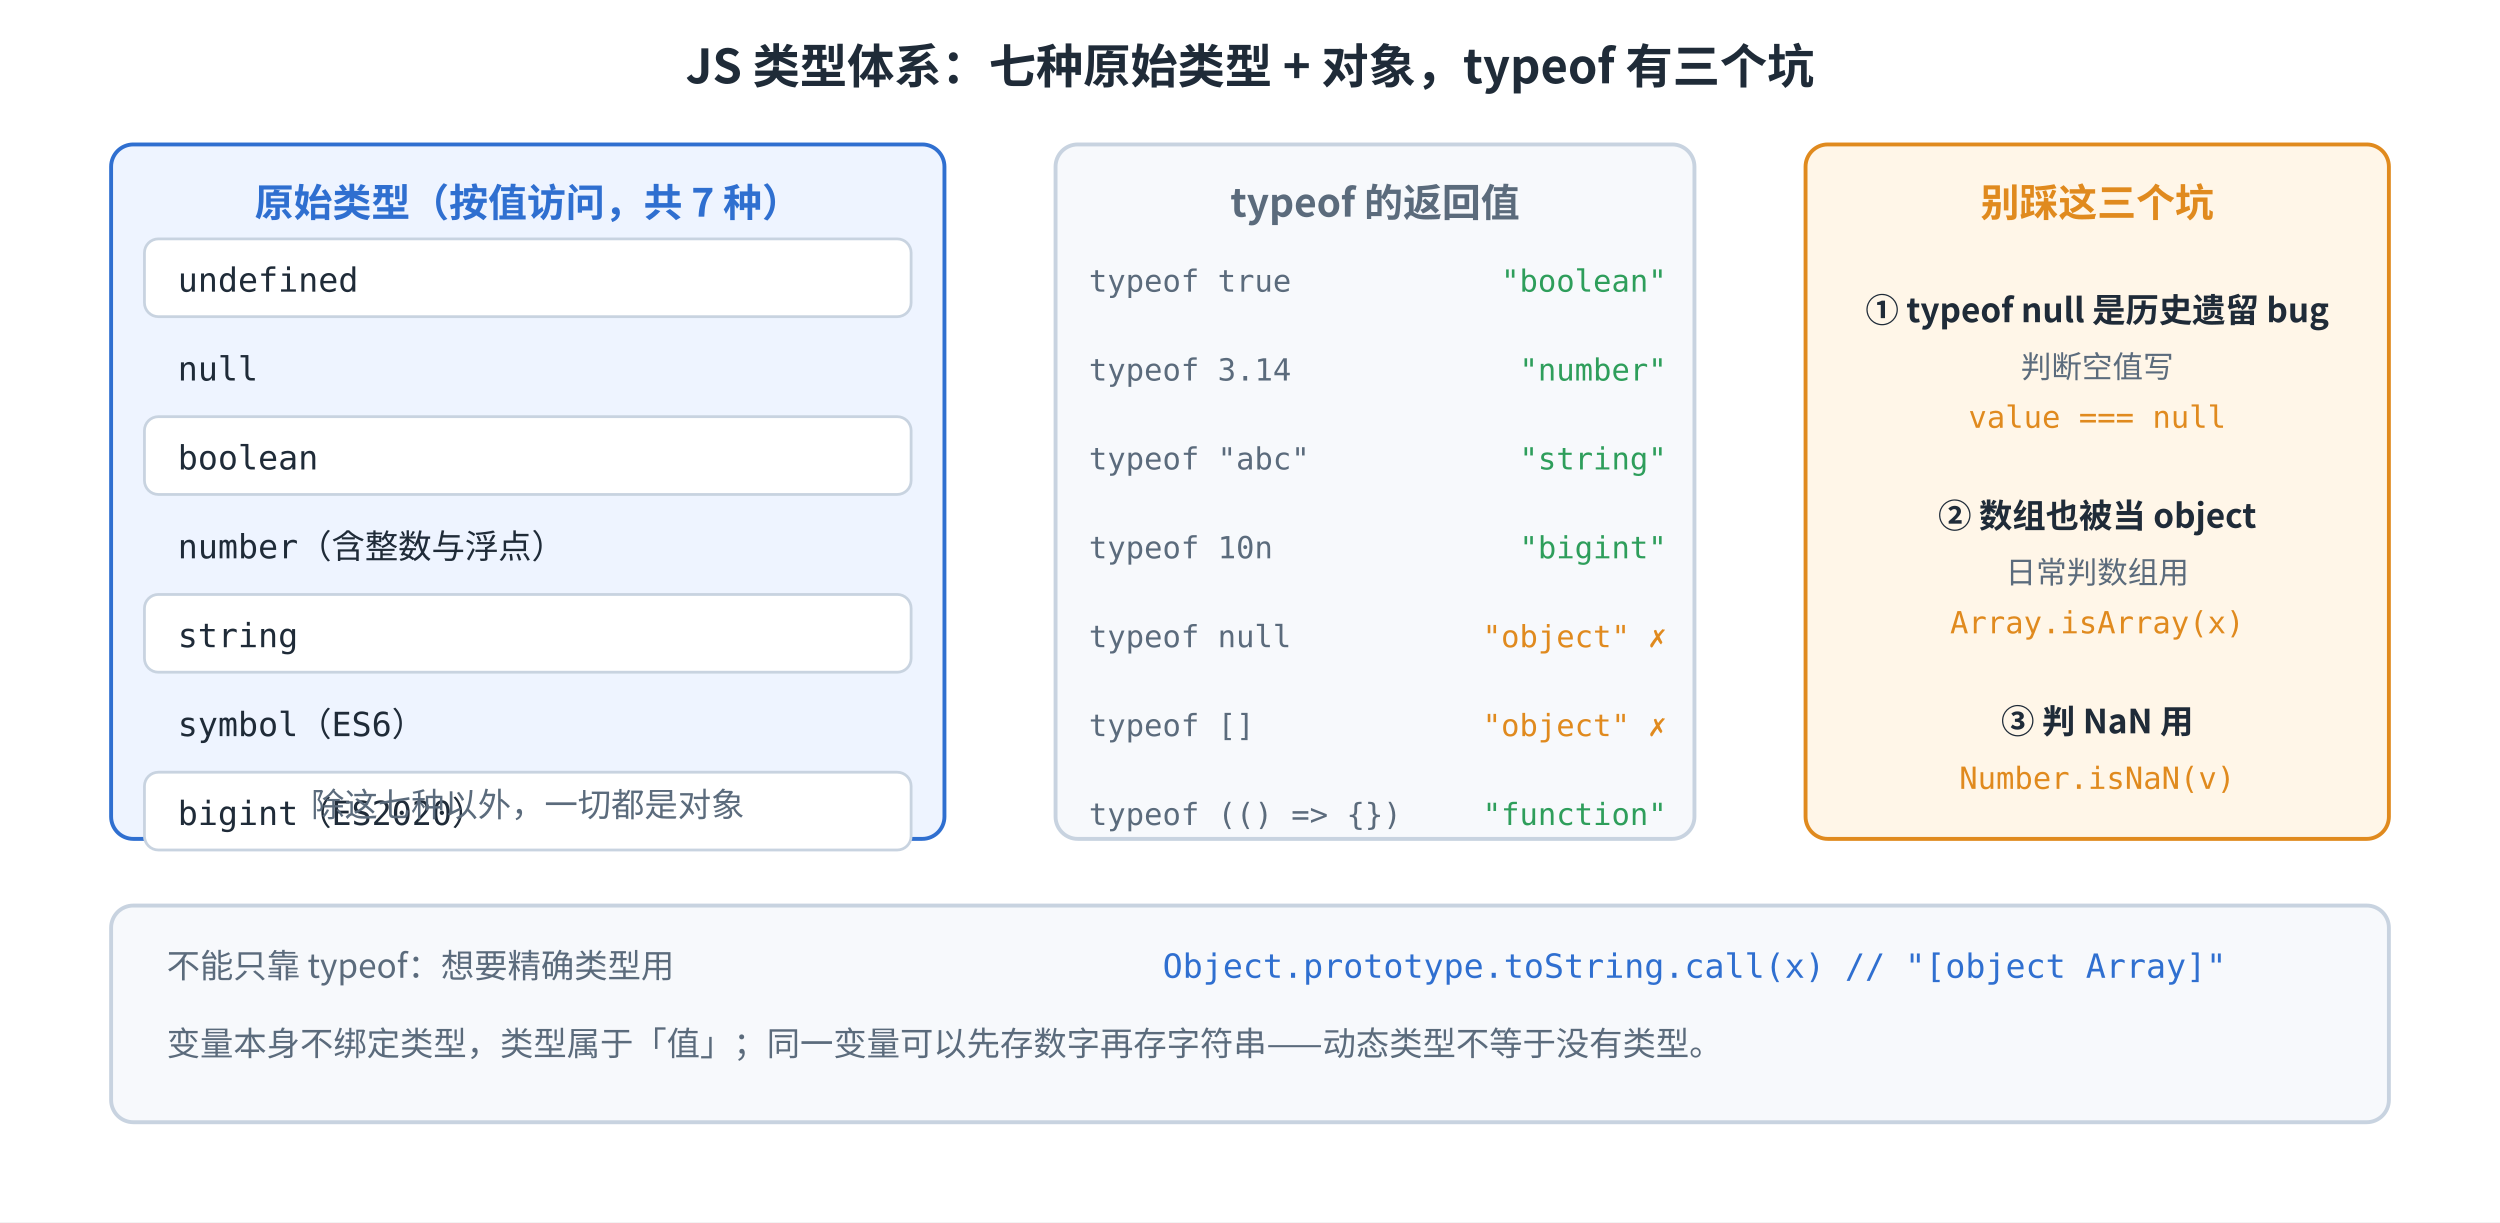
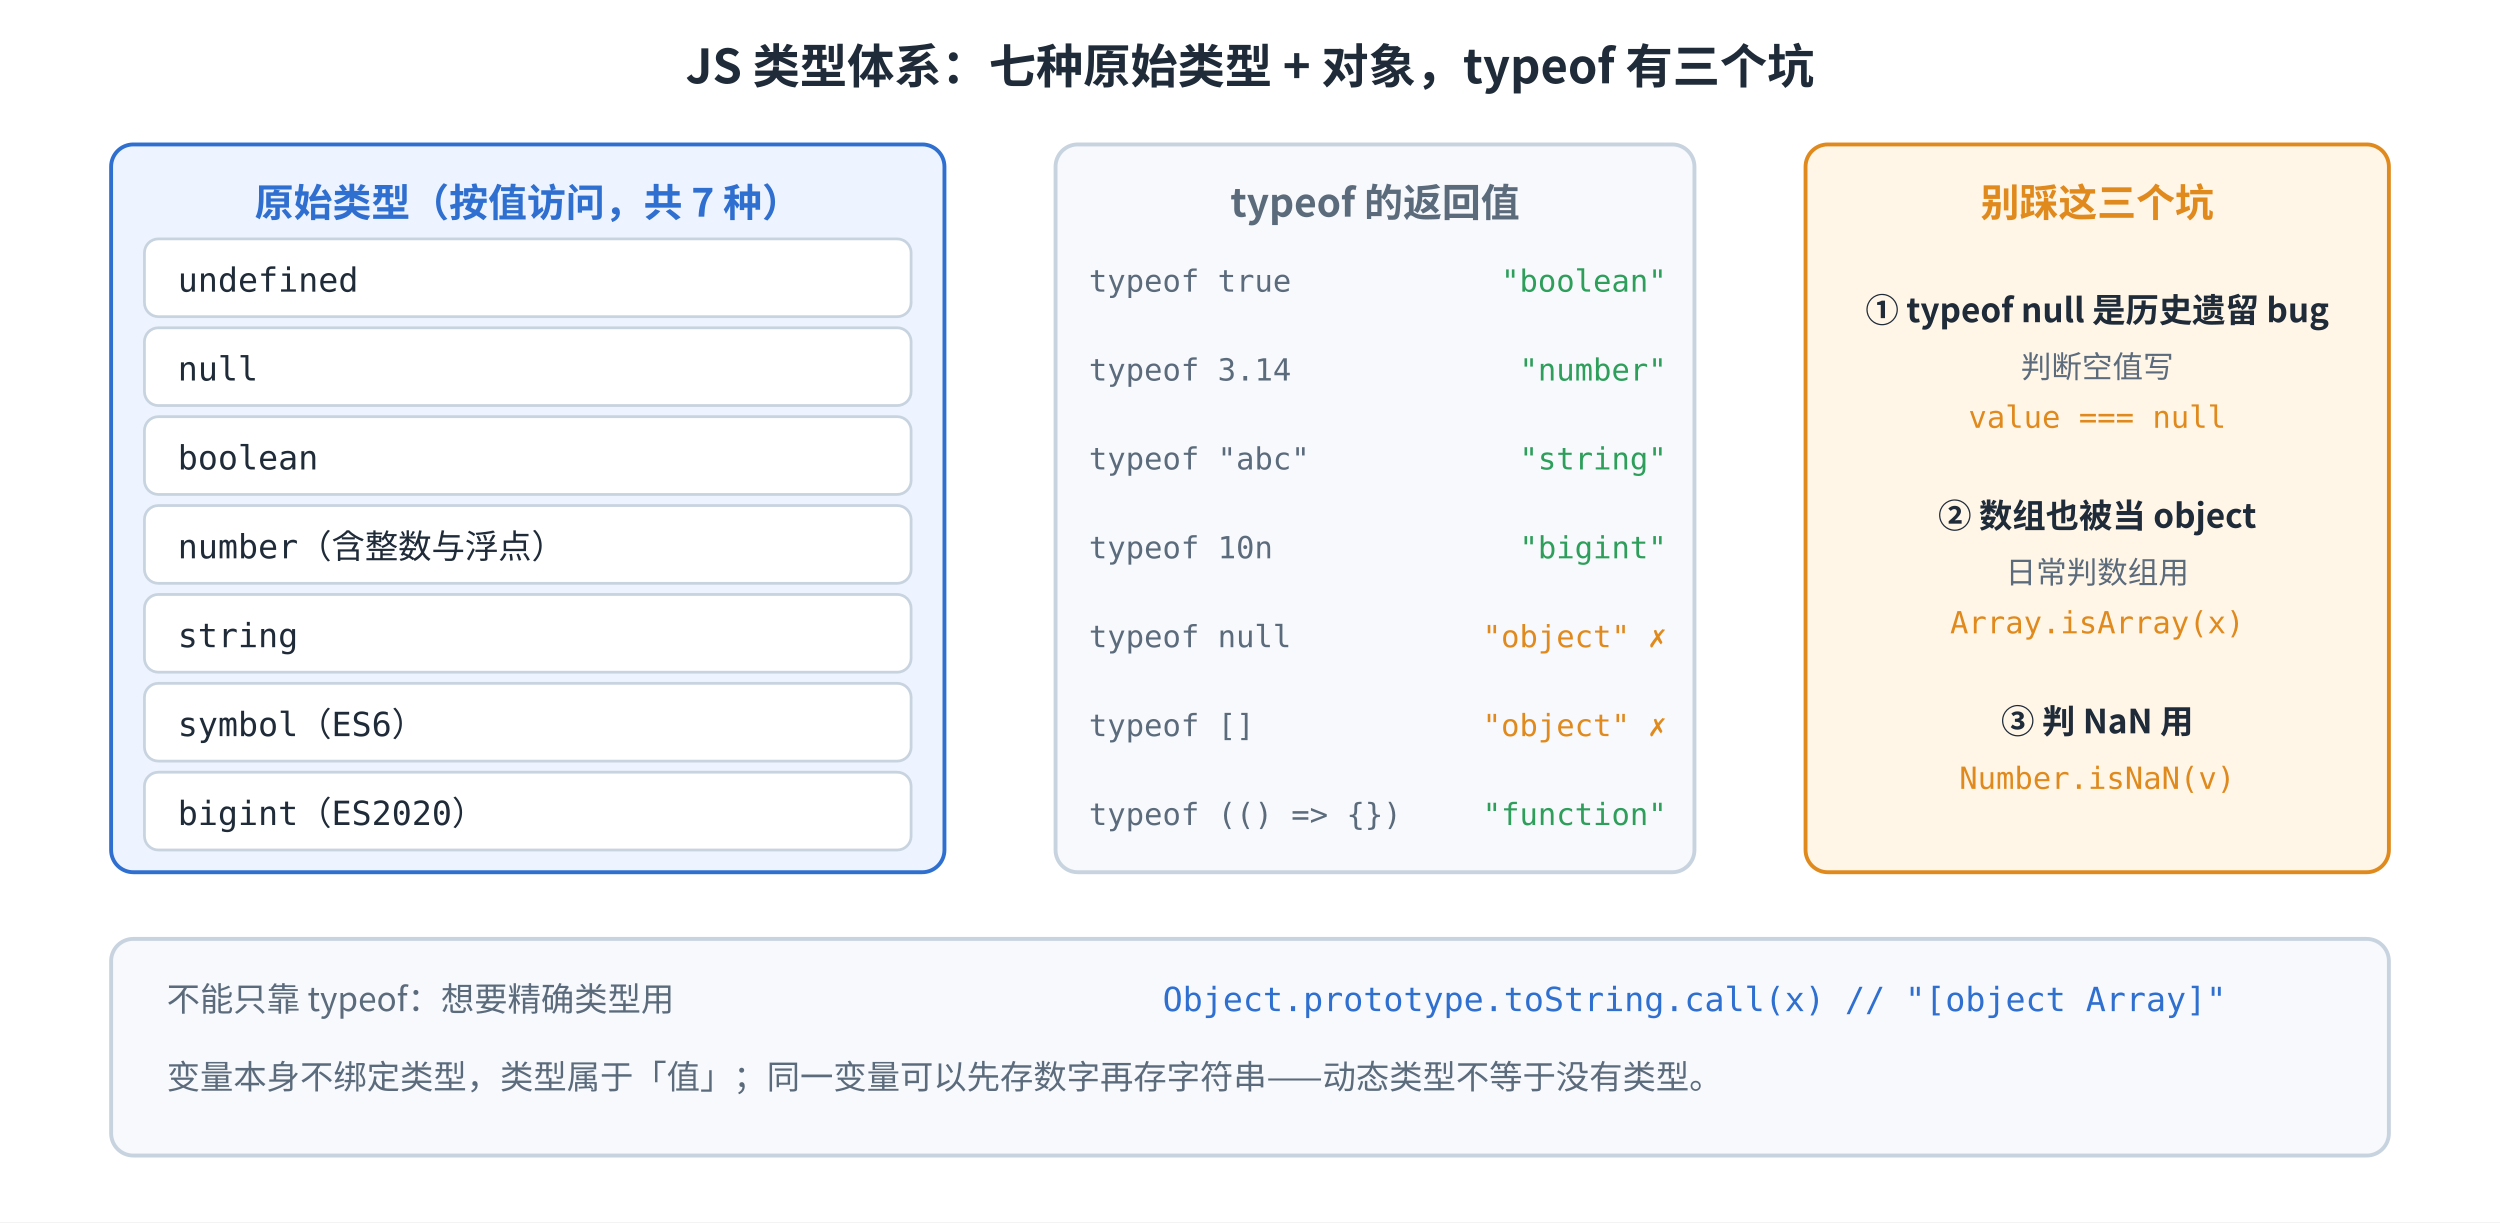
<svg xmlns="http://www.w3.org/2000/svg" width="900" height="440" viewBox="0 0 900 440" font-family="Source Han Sans SC, Noto Sans CJK SC, DejaVu Sans, sans-serif">
  <rect width="900" height="440" fill="#ffffff" />
  <defs>
    <marker id="ah" viewBox="0 0 10 10" refX="9" refY="5" markerWidth="6.5" markerHeight="6.5" orient="auto-start-reverse">
      <path d="M 0 0 L 10 5 L 0 10 z" fill="#5b6b7c" />
    </marker>
  </defs>
  <text x="450" y="30" font-size="17" fill="#1f2b38" text-anchor="middle" font-weight="700">JS 类型体系：七种原始类型 + 对象，typeof 有三个坑</text>
-   <rect x="40" y="52" width="300" height="250" rx="8" fill="#eef4ff" stroke="#2f6fd0" stroke-width="1.4" />
+   <rect x="40" y="52" width="300" height="262" rx="8" fill="#eef4ff" stroke="#2f6fd0" stroke-width="1.4" />
  <text x="190" y="78" font-size="14" fill="#2f6fd0" text-anchor="middle" font-weight="700">原始类型（按值访问，共 7 种）</text>
  <rect x="52" y="86" width="276" height="28" rx="5" fill="#ffffff" stroke="#c8d3e0" stroke-width="1" />
  <text x="64" y="105" font-size="12" fill="#1f2b38" text-anchor="start" font-family="DejaVu Sans Mono, monospace">undefined</text>
+   <rect x="52" y="118" width="276" height="28" rx="5" fill="#ffffff" stroke="#c8d3e0" stroke-width="1" />
  <text x="64" y="137" font-size="12" fill="#1f2b38" text-anchor="start" font-family="DejaVu Sans Mono, monospace">null</text>
  <rect x="52" y="150" width="276" height="28" rx="5" fill="#ffffff" stroke="#c8d3e0" stroke-width="1" />
  <text x="64" y="169" font-size="12" fill="#1f2b38" text-anchor="start" font-family="DejaVu Sans Mono, monospace">boolean</text>
+   <rect x="52" y="182" width="276" height="28" rx="5" fill="#ffffff" stroke="#c8d3e0" stroke-width="1" />
  <text x="64" y="201" font-size="12" fill="#1f2b38" text-anchor="start" font-family="DejaVu Sans Mono, monospace">number（含整数与浮点）</text>
  <rect x="52" y="214" width="276" height="28" rx="5" fill="#ffffff" stroke="#c8d3e0" stroke-width="1" />
  <text x="64" y="233" font-size="12" fill="#1f2b38" text-anchor="start" font-family="DejaVu Sans Mono, monospace">string</text>
+   <rect x="52" y="246" width="276" height="28" rx="5" fill="#ffffff" stroke="#c8d3e0" stroke-width="1" />
  <text x="64" y="265" font-size="12" fill="#1f2b38" text-anchor="start" font-family="DejaVu Sans Mono, monospace">symbol（ES6）</text>
  <rect x="52" y="278" width="276" height="28" rx="5" fill="#ffffff" stroke="#c8d3e0" stroke-width="1" />
  <text x="64" y="297" font-size="12" fill="#1f2b38" text-anchor="start" font-family="DejaVu Sans Mono, monospace">bigint（ES2020）</text>
-   <text x="190" y="294" font-size="12" fill="#5b6b7c" text-anchor="middle" font-weight="400">除这七种以外，一切都是对象</text>
-   <rect x="380" y="52" width="230" height="250" rx="8" fill="#f7f9fc" stroke="#c8d3e0" stroke-width="1.4" />
+   <rect x="380" y="52" width="230" height="262" rx="8" fill="#f7f9fc" stroke="#c8d3e0" stroke-width="1.4" />
  <text x="495" y="78" font-size="14" fill="#5b6b7c" text-anchor="middle" font-weight="700">typeof 的返回值</text>
  <text x="392" y="105" font-size="11" fill="#5b6b7c" text-anchor="start" font-family="DejaVu Sans Mono, monospace">typeof true</text>
  <text x="600" y="105" font-size="11" fill="#2e9e5b" text-anchor="end" font-family="DejaVu Sans Mono, monospace">"boolean"</text>
  <text x="392" y="137" font-size="11" fill="#5b6b7c" text-anchor="start" font-family="DejaVu Sans Mono, monospace">typeof 3.14</text>
  <text x="600" y="137" font-size="11" fill="#2e9e5b" text-anchor="end" font-family="DejaVu Sans Mono, monospace">"number"</text>
  <text x="392" y="169" font-size="11" fill="#5b6b7c" text-anchor="start" font-family="DejaVu Sans Mono, monospace">typeof "abc"</text>
  <text x="600" y="169" font-size="11" fill="#2e9e5b" text-anchor="end" font-family="DejaVu Sans Mono, monospace">"string"</text>
  <text x="392" y="201" font-size="11" fill="#5b6b7c" text-anchor="start" font-family="DejaVu Sans Mono, monospace">typeof 10n</text>
  <text x="600" y="201" font-size="11" fill="#2e9e5b" text-anchor="end" font-family="DejaVu Sans Mono, monospace">"bigint"</text>
  <text x="392" y="233" font-size="11" fill="#5b6b7c" text-anchor="start" font-family="DejaVu Sans Mono, monospace">typeof null</text>
  <text x="600" y="233" font-size="11" fill="#e08a1e" text-anchor="end" font-family="DejaVu Sans Mono, monospace">"object" ✗</text>
  <text x="392" y="265" font-size="11" fill="#5b6b7c" text-anchor="start" font-family="DejaVu Sans Mono, monospace">typeof []</text>
  <text x="600" y="265" font-size="11" fill="#e08a1e" text-anchor="end" font-family="DejaVu Sans Mono, monospace">"object" ✗</text>
  <text x="392" y="297" font-size="11" fill="#5b6b7c" text-anchor="start" font-family="DejaVu Sans Mono, monospace">typeof (() =&gt; {})</text>
  <text x="600" y="297" font-size="11" fill="#2e9e5b" text-anchor="end" font-family="DejaVu Sans Mono, monospace">"function"</text>
-   <rect x="650" y="52" width="210" height="250" rx="8" fill="#fff6e8" stroke="#e08a1e" stroke-width="1.4" />
+   <rect x="650" y="52" width="210" height="262" rx="8" fill="#fff6e8" stroke="#e08a1e" stroke-width="1.4" />
  <text x="755" y="78" font-size="14" fill="#e08a1e" text-anchor="middle" font-weight="700">别踩这三个坑</text>
  <text x="755" y="116" font-size="12" fill="#1f2b38" text-anchor="middle" font-weight="700">① typeof null 是历史遗留 bug</text>
  <text x="755" y="136" font-size="11" fill="#5b6b7c" text-anchor="middle" font-weight="400">判断空值写</text>
  <text x="755" y="154" font-size="11" fill="#e08a1e" text-anchor="middle" font-family="DejaVu Sans Mono, monospace">value === null</text>
  <text x="755" y="190" font-size="12" fill="#1f2b38" text-anchor="middle" font-weight="700">② 数组也被当 object</text>
  <text x="755" y="210" font-size="11" fill="#5b6b7c" text-anchor="middle" font-weight="400">日常判数组用</text>
  <text x="755" y="228" font-size="11" fill="#e08a1e" text-anchor="middle" font-family="DejaVu Sans Mono, monospace">Array.isArray(x)</text>
  <text x="755" y="264" font-size="12" fill="#1f2b38" text-anchor="middle" font-weight="700">③ 判 NaN 用</text>
  <text x="755" y="284" font-size="11" fill="#e08a1e" text-anchor="middle" font-family="DejaVu Sans Mono, monospace">Number.isNaN(v)</text>
-   <rect x="40" y="326" width="820" height="78" rx="8" fill="#f7f9fc" stroke="#c8d3e0" stroke-width="1.4" />
-   <text x="60" y="352" font-size="12" fill="#5b6b7c" text-anchor="start" font-weight="400">不能只靠 typeof：想要精确类型用</text>
-   <text x="610" y="352" font-size="12" fill="#2f6fd0" text-anchor="middle" font-family="DejaVu Sans Mono, monospace">Object.prototype.toString.call(x)   // "[object Array]"</text>
-   <text x="60" y="380" font-size="12" fill="#5b6b7c" text-anchor="start" font-weight="400">变量本身不绑定类型，类型属于「值」；同一变量可以先存数字再存字符串——动态类型不等于没有类型。</text>
+   <rect x="40" y="338" width="820" height="78" rx="8" fill="#f7f9fc" stroke="#c8d3e0" stroke-width="1.4" />
+   <text x="60" y="364" font-size="12" fill="#5b6b7c" text-anchor="start" font-weight="400">不能只靠 typeof：想要精确类型用</text>
+   <text x="610" y="364" font-size="12" fill="#2f6fd0" text-anchor="middle" font-family="DejaVu Sans Mono, monospace">Object.prototype.toString.call(x)   // "[object Array]"</text>
+   <text x="60" y="392" font-size="12" fill="#5b6b7c" text-anchor="start" font-weight="400">变量本身不绑定类型，类型属于「值」；同一变量可以先存数字再存字符串——动态类型不等于没有类型。</text>
</svg>
